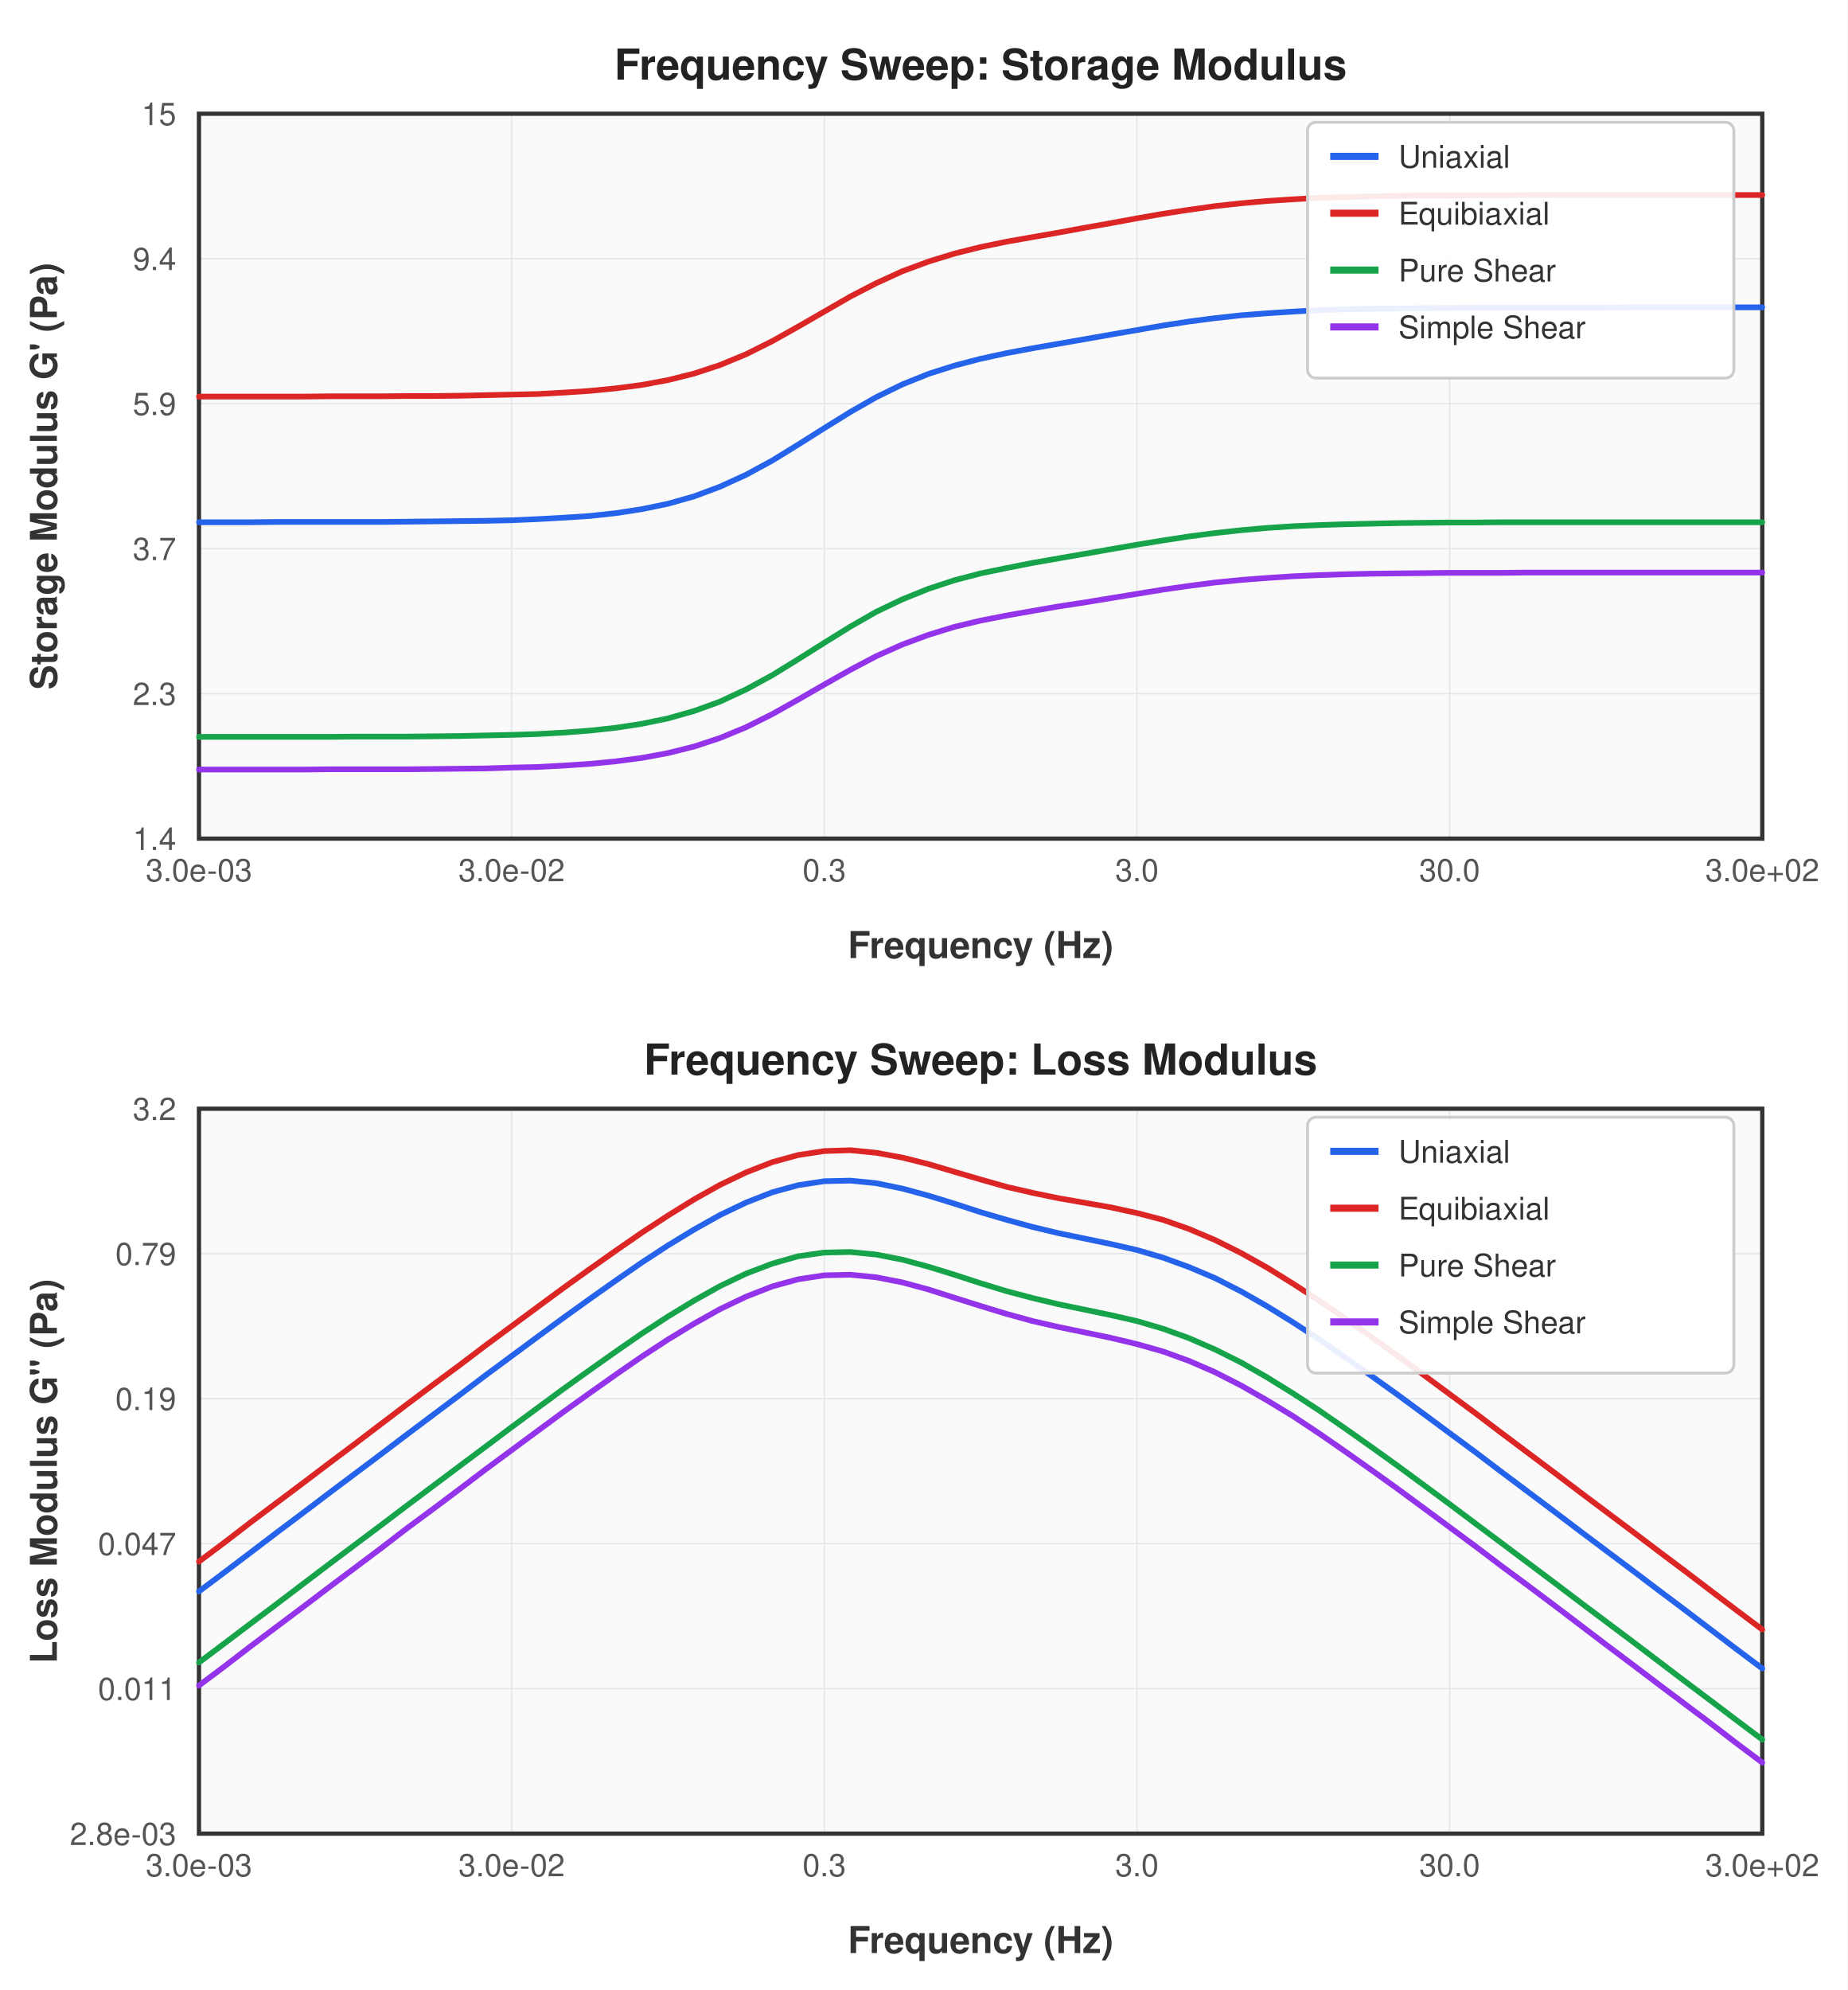
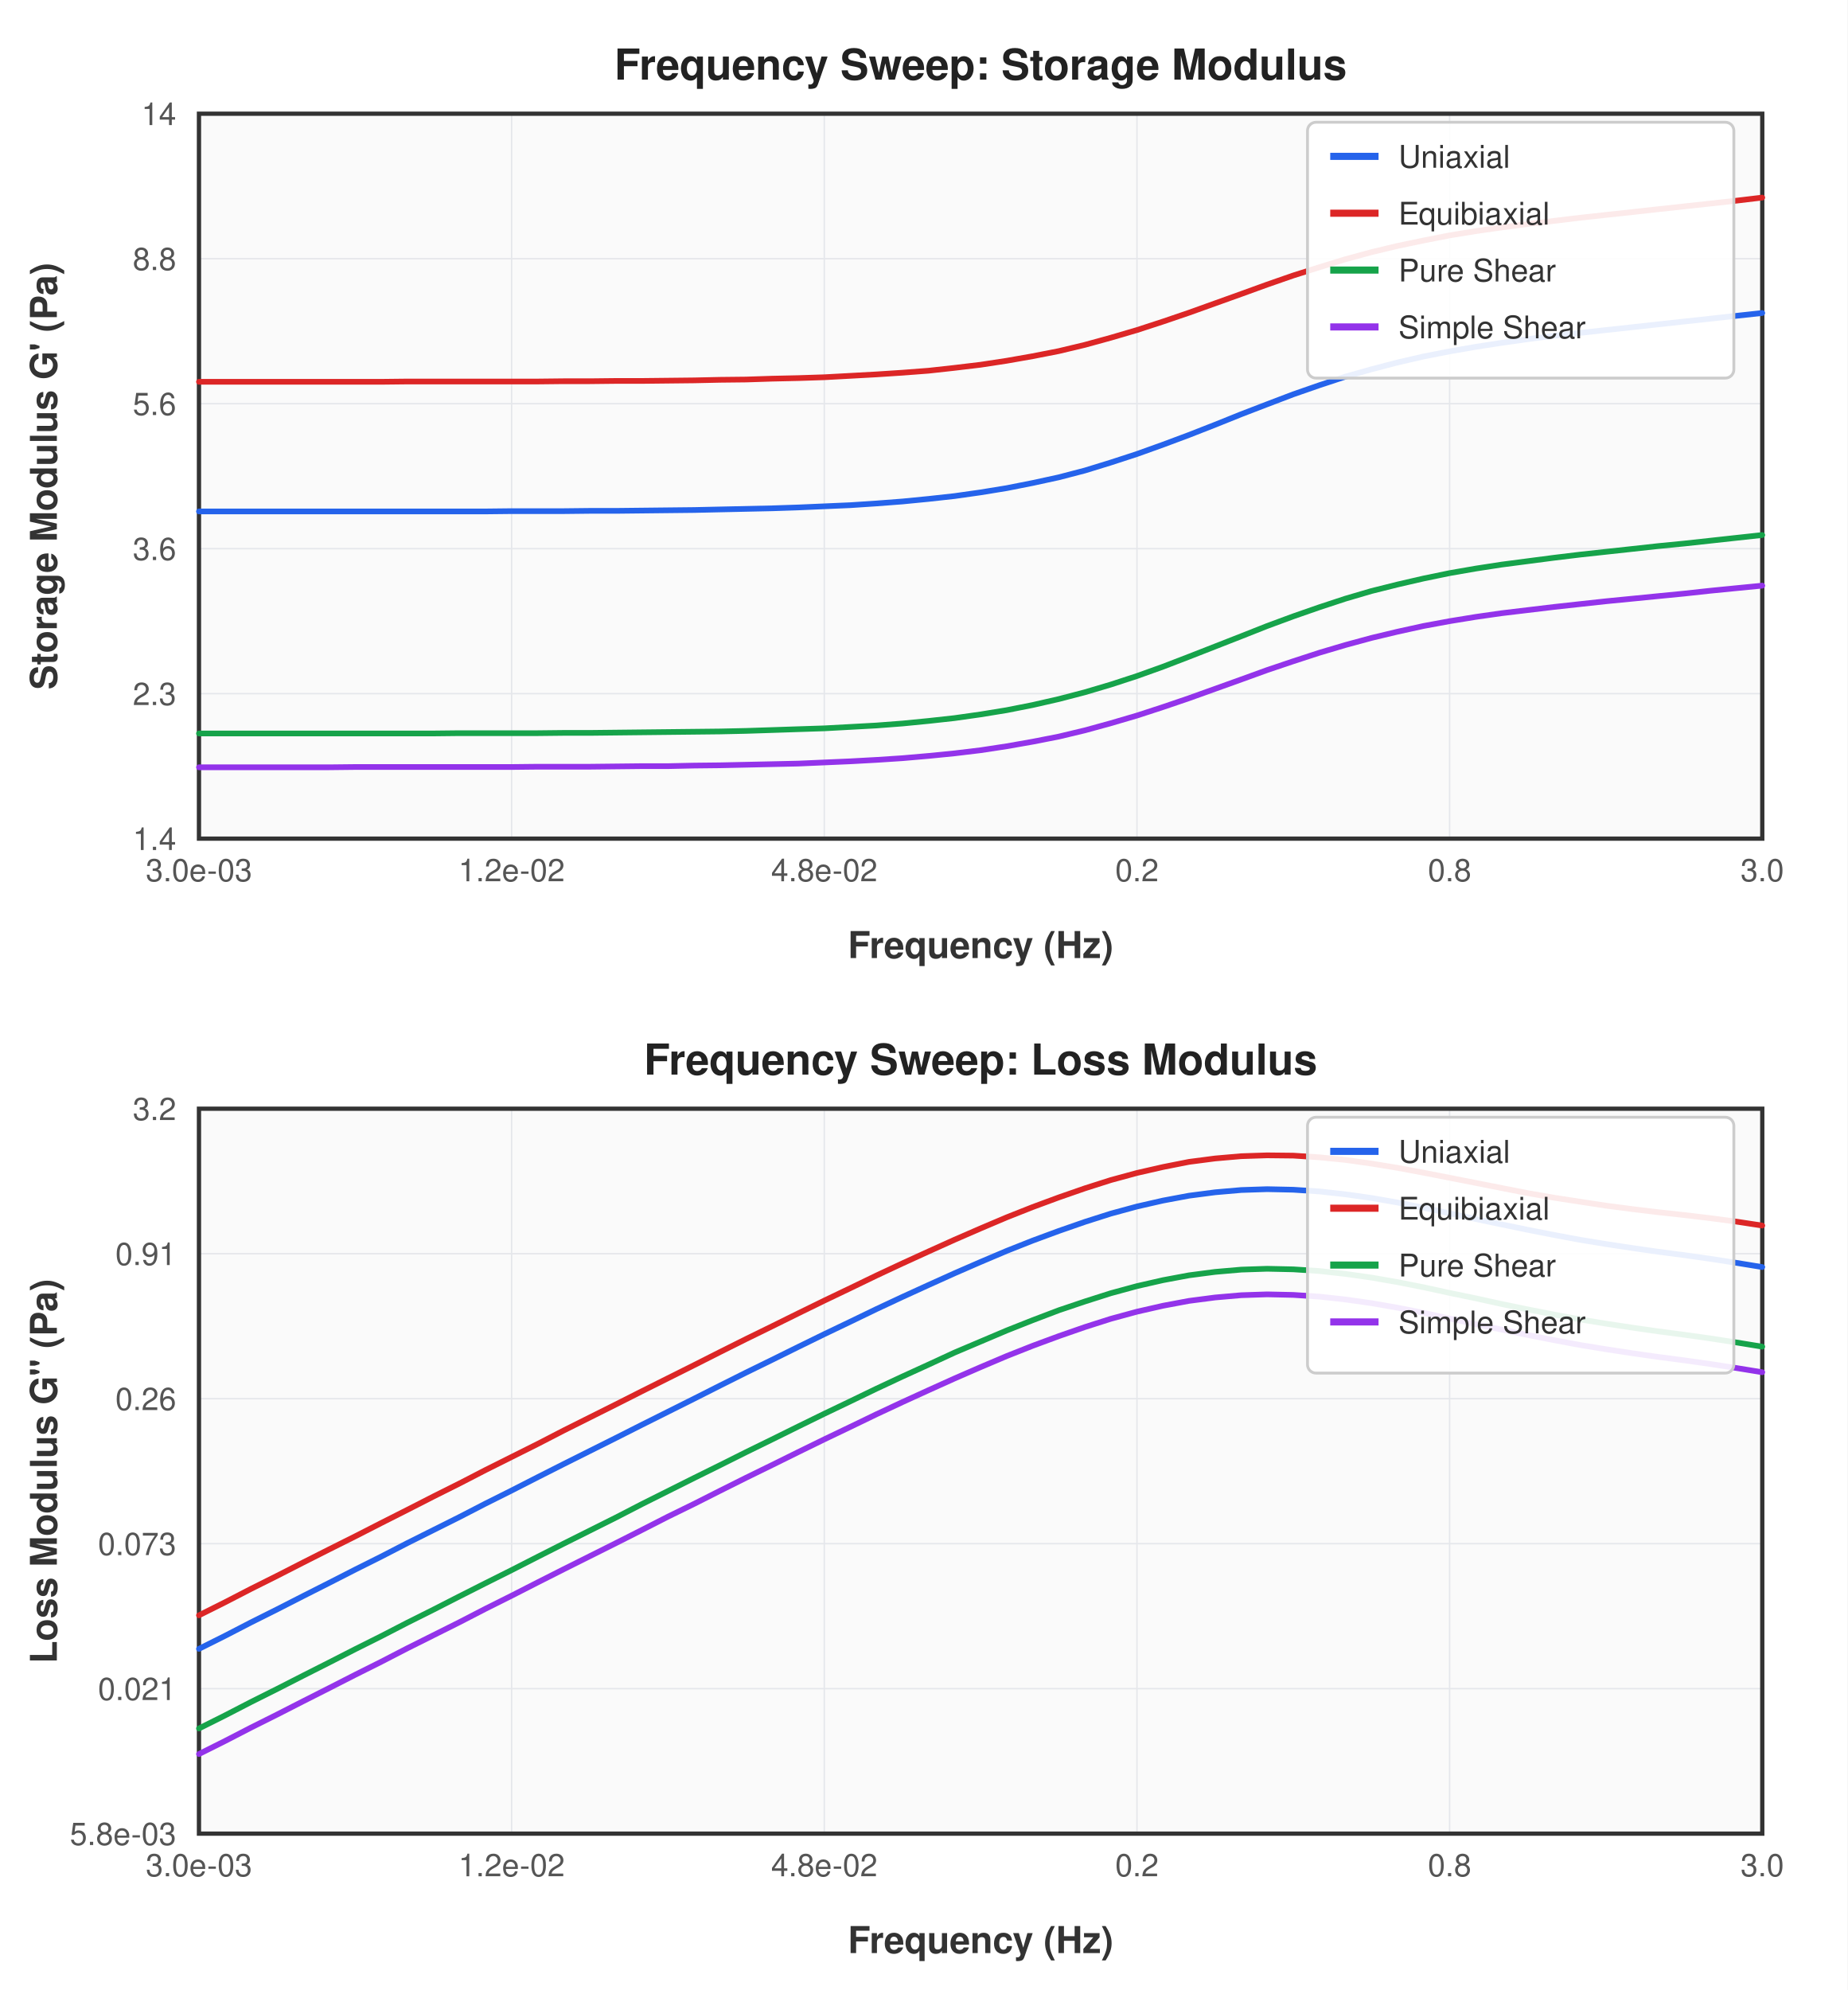
<svg xmlns="http://www.w3.org/2000/svg" viewBox="0 0 650 700" width="650" height="700">
  <rect width="650" height="700" fill="white" />
  <g transform="translate(0,0)">
    <rect x="70" y="40" width="550" height="255" fill="#fafafa" stroke="#ccc" stroke-width="1" />
    <line x1="70.0" y1="40" x2="70.0" y2="295" stroke="#e5e7eb" stroke-width="0.5" />
    <text x="70.0" y="310" text-anchor="middle" font-size="11" fill="#555" font-family="Helvetica,Arial,sans-serif">3.0e-03</text>
    <line x1="180.0" y1="40" x2="180.0" y2="295" stroke="#e5e7eb" stroke-width="0.5" />
-     <text x="180.0" y="310" text-anchor="middle" font-size="11" fill="#555" font-family="Helvetica,Arial,sans-serif">3.0e-02</text>
+     <text x="180.0" y="310" text-anchor="middle" font-size="11" fill="#555" font-family="Helvetica,Arial,sans-serif">1.2e-02</text>
    <line x1="290.0" y1="40" x2="290.0" y2="295" stroke="#e5e7eb" stroke-width="0.5" />
-     <text x="290.0" y="310" text-anchor="middle" font-size="11" fill="#555" font-family="Helvetica,Arial,sans-serif">0.3</text>
+     <text x="290.0" y="310" text-anchor="middle" font-size="11" fill="#555" font-family="Helvetica,Arial,sans-serif">4.8e-02</text>
    <line x1="400.0" y1="40" x2="400.0" y2="295" stroke="#e5e7eb" stroke-width="0.5" />
-     <text x="400.0" y="310" text-anchor="middle" font-size="11" fill="#555" font-family="Helvetica,Arial,sans-serif">3.0</text>
+     <text x="400.0" y="310" text-anchor="middle" font-size="11" fill="#555" font-family="Helvetica,Arial,sans-serif">0.2</text>
    <line x1="510.0" y1="40" x2="510.0" y2="295" stroke="#e5e7eb" stroke-width="0.5" />
-     <text x="510.0" y="310" text-anchor="middle" font-size="11" fill="#555" font-family="Helvetica,Arial,sans-serif">30.0</text>
+     <text x="510.0" y="310" text-anchor="middle" font-size="11" fill="#555" font-family="Helvetica,Arial,sans-serif">0.8</text>
    <line x1="620.0" y1="40" x2="620.0" y2="295" stroke="#e5e7eb" stroke-width="0.5" />
-     <text x="620.0" y="310" text-anchor="middle" font-size="11" fill="#555" font-family="Helvetica,Arial,sans-serif">3.0e+02</text>
+     <text x="620.0" y="310" text-anchor="middle" font-size="11" fill="#555" font-family="Helvetica,Arial,sans-serif">3.0</text>
    <line x1="70" y1="295.0" x2="620" y2="295.0" stroke="#e5e7eb" stroke-width="0.5" />
    <text x="62" y="299.0" text-anchor="end" font-size="11" fill="#555" font-family="Helvetica,Arial,sans-serif">1.4</text>
    <line x1="70" y1="244.0" x2="620" y2="244.0" stroke="#e5e7eb" stroke-width="0.5" />
    <text x="62" y="248.0" text-anchor="end" font-size="11" fill="#555" font-family="Helvetica,Arial,sans-serif">2.3</text>
    <line x1="70" y1="193.0" x2="620" y2="193.0" stroke="#e5e7eb" stroke-width="0.5" />
-     <text x="62" y="197.0" text-anchor="end" font-size="11" fill="#555" font-family="Helvetica,Arial,sans-serif">3.7</text>
+     <text x="62" y="197.0" text-anchor="end" font-size="11" fill="#555" font-family="Helvetica,Arial,sans-serif">3.6</text>
    <line x1="70" y1="142.0" x2="620" y2="142.0" stroke="#e5e7eb" stroke-width="0.5" />
-     <text x="62" y="146.0" text-anchor="end" font-size="11" fill="#555" font-family="Helvetica,Arial,sans-serif">5.9</text>
+     <text x="62" y="146.0" text-anchor="end" font-size="11" fill="#555" font-family="Helvetica,Arial,sans-serif">5.6</text>
    <line x1="70" y1="91.0" x2="620" y2="91.0" stroke="#e5e7eb" stroke-width="0.5" />
-     <text x="62" y="95.0" text-anchor="end" font-size="11" fill="#555" font-family="Helvetica,Arial,sans-serif">9.4</text>
+     <text x="62" y="95.0" text-anchor="end" font-size="11" fill="#555" font-family="Helvetica,Arial,sans-serif">8.8</text>
    <line x1="70" y1="40.0" x2="620" y2="40.0" stroke="#e5e7eb" stroke-width="0.5" />
-     <text x="62" y="44.0" text-anchor="end" font-size="11" fill="#555" font-family="Helvetica,Arial,sans-serif">15</text>
+     <text x="62" y="44.0" text-anchor="end" font-size="11" fill="#555" font-family="Helvetica,Arial,sans-serif">14</text>
    <rect x="70" y="40" width="550" height="255" fill="none" stroke="#333" stroke-width="1.5" />
    <text x="345.0" y="337" text-anchor="middle" font-size="13" font-weight="bold" fill="#333" font-family="Helvetica,Arial,sans-serif">Frequency (Hz)</text>
    <text x="20" y="167.5" text-anchor="middle" font-size="13" font-weight="bold" fill="#333" font-family="Helvetica,Arial,sans-serif" transform="rotate(-90,20,167.5)">Storage Modulus G' (Pa)</text>
    <text x="345.0" y="28" text-anchor="middle" font-size="15" font-weight="bold" fill="#222" font-family="Helvetica,Arial,sans-serif">Frequency Sweep: Storage Modulus</text>
-     <polyline points="70.0,183.7 79.2,183.7 88.3,183.7 97.5,183.6 106.7,183.6 115.8,183.6 125.0,183.6 134.2,183.6 143.3,183.5 152.5,183.4 161.7,183.3 170.8,183.2 180.0,183.0 189.2,182.6 198.3,182.1 207.5,181.5 216.7,180.5 225.8,179.1 235.0,177.2 244.2,174.6 253.3,171.2 262.5,167.0 271.7,162.0 280.8,156.4 290.0,150.6 299.2,144.9 308.3,139.7 317.5,135.2 326.7,131.5 335.8,128.6 345.0,126.2 354.2,124.2 363.3,122.5 372.5,120.9 381.7,119.3 390.8,117.7 400.0,116.1 409.2,114.5 418.3,113.1 427.5,111.9 436.7,110.9 445.8,110.2 455.0,109.6 464.2,109.1 473.3,108.8 482.5,108.6 491.7,108.5 500.8,108.4 510.0,108.3 519.2,108.2 528.3,108.2 537.5,108.2 546.7,108.2 555.8,108.2 565.0,108.2 574.2,108.1 583.3,108.1 592.5,108.1 601.7,108.1 610.8,108.1 620.0,108.1" fill="none" stroke="#2563eb" stroke-width="2" stroke-linecap="round" stroke-linejoin="round" />
-     <polyline points="70.0,139.5 79.2,139.5 88.3,139.5 97.5,139.5 106.7,139.5 115.8,139.4 125.0,139.4 134.2,139.4 143.3,139.3 152.5,139.3 161.7,139.2 170.8,139.0 180.0,138.8 189.2,138.6 198.3,138.1 207.5,137.5 216.7,136.6 225.8,135.4 235.0,133.7 244.2,131.4 253.3,128.4 262.5,124.6 271.7,120.0 280.8,114.9 290.0,109.6 299.2,104.3 308.3,99.6 317.5,95.4 326.7,92.0 335.8,89.2 345.0,86.9 354.2,85.0 363.3,83.4 372.5,81.8 381.7,80.1 390.8,78.5 400.0,76.8 409.2,75.2 418.3,73.8 427.5,72.5 436.7,71.5 445.8,70.7 455.0,70.1 464.2,69.6 473.3,69.3 482.5,69.1 491.7,68.9 500.8,68.8 510.0,68.8 519.2,68.7 528.3,68.7 537.5,68.6 546.7,68.6 555.8,68.6 565.0,68.6 574.2,68.6 583.3,68.6 592.5,68.6 601.7,68.6 610.8,68.6 620.0,68.6" fill="none" stroke="#dc2626" stroke-width="2" stroke-linecap="round" stroke-linejoin="round" />
-     <polyline points="70.0,259.2 79.2,259.2 88.3,259.2 97.5,259.2 106.7,259.2 115.8,259.2 125.0,259.1 134.2,259.1 143.3,259.1 152.5,259.0 161.7,258.9 170.8,258.7 180.0,258.5 189.2,258.2 198.3,257.7 207.5,257.0 216.7,256.0 225.8,254.6 235.0,252.7 244.2,250.1 253.3,246.8 262.5,242.5 271.7,237.5 280.8,231.9 290.0,226.1 299.2,220.4 308.3,215.2 317.5,210.8 326.7,207.1 335.8,204.1 345.0,201.7 354.2,199.8 363.3,198.0 372.5,196.4 381.7,194.8 390.8,193.2 400.0,191.6 409.2,190.1 418.3,188.7 427.5,187.5 436.7,186.5 445.8,185.7 455.0,185.1 464.2,184.7 473.3,184.4 482.5,184.2 491.7,184.0 500.8,183.9 510.0,183.8 519.2,183.8 528.3,183.7 537.5,183.7 546.7,183.7 555.8,183.7 565.0,183.7 574.2,183.7 583.3,183.7 592.5,183.7 601.7,183.7 610.8,183.7 620.0,183.7" fill="none" stroke="#16a34a" stroke-width="2" stroke-linecap="round" stroke-linejoin="round" />
-     <polyline points="70.0,270.7 79.2,270.7 88.3,270.7 97.5,270.7 106.7,270.7 115.8,270.6 125.0,270.6 134.2,270.6 143.3,270.6 152.5,270.5 161.7,270.4 170.8,270.3 180.0,270.0 189.2,269.8 198.3,269.3 207.5,268.7 216.7,267.8 225.8,266.6 235.0,264.9 244.2,262.6 253.3,259.6 262.5,255.8 271.7,251.2 280.8,246.1 290.0,240.8 299.2,235.6 308.3,230.8 317.5,226.7 326.7,223.3 335.8,220.5 345.0,218.3 354.2,216.5 363.3,214.9 372.5,213.3 381.7,211.9 390.8,210.4 400.0,208.9 409.2,207.4 418.3,206.1 427.5,204.9 436.7,204.0 445.8,203.3 455.0,202.7 464.2,202.3 473.3,202.0 482.5,201.8 491.7,201.7 500.8,201.6 510.0,201.5 519.2,201.5 528.3,201.5 537.5,201.4 546.7,201.4 555.8,201.4 565.0,201.4 574.2,201.4 583.3,201.4 592.5,201.4 601.7,201.4 610.8,201.4 620.0,201.4" fill="none" stroke="#9333ea" stroke-width="2" stroke-linecap="round" stroke-linejoin="round" />
+     <polyline points="70.0,179.9 79.2,179.9 88.3,179.9 97.5,179.9 106.7,179.9 115.8,179.9 125.0,179.9 134.2,179.9 143.3,179.9 152.5,179.9 161.7,179.9 170.8,179.9 180.0,179.8 189.2,179.8 198.3,179.8 207.5,179.7 216.7,179.7 225.8,179.6 235.0,179.5 244.2,179.4 253.3,179.2 262.5,179.0 271.7,178.8 280.8,178.5 290.0,178.1 299.2,177.7 308.3,177.1 317.5,176.4 326.7,175.5 335.8,174.5 345.0,173.2 354.2,171.7 363.3,169.9 372.5,167.9 381.7,165.5 390.8,162.7 400.0,159.7 409.2,156.4 418.3,153.0 427.5,149.4 436.7,145.7 445.8,142.2 455.0,138.7 464.2,135.5 473.3,132.5 482.5,129.9 491.7,127.5 500.8,125.4 510.0,123.6 519.2,122.0 528.3,120.6 537.5,119.3 546.7,118.1 555.8,117.1 565.0,116.1 574.2,115.1 583.3,114.1 592.5,113.1 601.7,112.1 610.8,111.1 620.0,110.1" fill="none" stroke="#2563eb" stroke-width="2" stroke-linecap="round" stroke-linejoin="round" />
+     <polyline points="70.0,134.3 79.2,134.3 88.3,134.3 97.5,134.3 106.7,134.3 115.8,134.3 125.0,134.3 134.2,134.3 143.3,134.2 152.5,134.2 161.7,134.2 170.8,134.2 180.0,134.2 189.2,134.2 198.3,134.1 207.5,134.1 216.7,134.0 225.8,134.0 235.0,133.9 244.2,133.8 253.3,133.6 262.5,133.5 271.7,133.2 280.8,133.0 290.0,132.7 299.2,132.2 308.3,131.7 317.5,131.1 326.7,130.4 335.8,129.4 345.0,128.3 354.2,126.9 363.3,125.3 372.5,123.5 381.7,121.3 390.8,118.8 400.0,116.1 409.2,113.1 418.3,110.0 427.5,106.7 436.7,103.4 445.8,100.1 455.0,96.9 464.2,94.0 473.3,91.2 482.5,88.7 491.7,86.5 500.8,84.6 510.0,82.8 519.2,81.3 528.3,80.0 537.5,78.8 546.7,77.7 555.8,76.6 565.0,75.6 574.2,74.6 583.3,73.6 592.5,72.6 601.7,71.6 610.8,70.6 620.0,69.5" fill="none" stroke="#dc2626" stroke-width="2" stroke-linecap="round" stroke-linejoin="round" />
+     <polyline points="70.0,258.0 79.2,258.0 88.3,258.0 97.5,258.0 106.7,258.0 115.8,258.0 125.0,258.0 134.2,258.0 143.3,258.0 152.5,258.0 161.7,257.9 170.8,257.9 180.0,257.9 189.2,257.9 198.3,257.8 207.5,257.8 216.7,257.7 225.8,257.6 235.0,257.5 244.2,257.4 253.3,257.3 262.5,257.1 271.7,256.8 280.8,256.5 290.0,256.2 299.2,255.7 308.3,255.2 317.5,254.5 326.7,253.6 335.8,252.6 345.0,251.3 354.2,249.8 363.3,248.0 372.5,245.9 381.7,243.5 390.8,240.8 400.0,237.8 409.2,234.5 418.3,231.0 427.5,227.4 436.7,223.8 445.8,220.2 455.0,216.8 464.2,213.6 473.3,210.6 482.5,207.9 491.7,205.6 500.8,203.5 510.0,201.6 519.2,200.0 528.3,198.6 537.5,197.4 546.7,196.2 555.8,195.1 565.0,194.1 574.2,193.1 583.3,192.1 592.5,191.2 601.7,190.2 610.8,189.2 620.0,188.2" fill="none" stroke="#16a34a" stroke-width="2" stroke-linecap="round" stroke-linejoin="round" />
+     <polyline points="70.0,269.9 79.2,269.9 88.3,269.9 97.5,269.9 106.7,269.9 115.8,269.9 125.0,269.8 134.2,269.8 143.3,269.8 152.5,269.8 161.7,269.8 170.8,269.8 180.0,269.8 189.2,269.7 198.3,269.7 207.5,269.7 216.7,269.6 225.8,269.5 235.0,269.5 244.2,269.3 253.3,269.2 262.5,269.0 271.7,268.8 280.8,268.6 290.0,268.2 299.2,267.8 308.3,267.3 317.5,266.7 326.7,265.9 335.8,265.0 345.0,263.9 354.2,262.5 363.3,260.9 372.5,259.1 381.7,256.9 390.8,254.4 400.0,251.7 409.2,248.7 418.3,245.6 427.5,242.3 436.7,239.0 445.8,235.7 455.0,232.6 464.2,229.6 473.3,226.9 482.5,224.4 491.7,222.2 500.8,220.2 510.0,218.5 519.2,217.0 528.3,215.7 537.5,214.6 546.7,213.5 555.8,212.5 565.0,211.5 574.2,210.6 583.3,209.7 592.5,208.8 601.7,207.8 610.8,206.9 620.0,206.0" fill="none" stroke="#9333ea" stroke-width="2" stroke-linecap="round" stroke-linejoin="round" />
    <rect x="460" y="43" width="150" height="90" fill="white" fill-opacity="0.9" stroke="#ccc" rx="3" />
    <line x1="468" y1="55" x2="485" y2="55" stroke="#2563eb" stroke-width="2.5" />
    <text x="492" y="59" font-size="11" fill="#333" font-family="Helvetica,Arial,sans-serif">Uniaxial</text>
    <line x1="468" y1="75" x2="485" y2="75" stroke="#dc2626" stroke-width="2.5" />
    <text x="492" y="79" font-size="11" fill="#333" font-family="Helvetica,Arial,sans-serif">Equibiaxial</text>
    <line x1="468" y1="95" x2="485" y2="95" stroke="#16a34a" stroke-width="2.5" />
    <text x="492" y="99" font-size="11" fill="#333" font-family="Helvetica,Arial,sans-serif">Pure Shear</text>
    <line x1="468" y1="115" x2="485" y2="115" stroke="#9333ea" stroke-width="2.5" />
    <text x="492" y="119" font-size="11" fill="#333" font-family="Helvetica,Arial,sans-serif">Simple Shear</text>
  </g>
  <g transform="translate(0,350)">
    <rect x="70" y="40" width="550" height="255" fill="#fafafa" stroke="#ccc" stroke-width="1" />
    <line x1="70.0" y1="40" x2="70.0" y2="295" stroke="#e5e7eb" stroke-width="0.5" />
    <text x="70.0" y="310" text-anchor="middle" font-size="11" fill="#555" font-family="Helvetica,Arial,sans-serif">3.0e-03</text>
    <line x1="180.0" y1="40" x2="180.0" y2="295" stroke="#e5e7eb" stroke-width="0.5" />
-     <text x="180.0" y="310" text-anchor="middle" font-size="11" fill="#555" font-family="Helvetica,Arial,sans-serif">3.0e-02</text>
+     <text x="180.0" y="310" text-anchor="middle" font-size="11" fill="#555" font-family="Helvetica,Arial,sans-serif">1.2e-02</text>
    <line x1="290.0" y1="40" x2="290.0" y2="295" stroke="#e5e7eb" stroke-width="0.5" />
-     <text x="290.0" y="310" text-anchor="middle" font-size="11" fill="#555" font-family="Helvetica,Arial,sans-serif">0.3</text>
+     <text x="290.0" y="310" text-anchor="middle" font-size="11" fill="#555" font-family="Helvetica,Arial,sans-serif">4.8e-02</text>
    <line x1="400.0" y1="40" x2="400.0" y2="295" stroke="#e5e7eb" stroke-width="0.5" />
-     <text x="400.0" y="310" text-anchor="middle" font-size="11" fill="#555" font-family="Helvetica,Arial,sans-serif">3.0</text>
+     <text x="400.0" y="310" text-anchor="middle" font-size="11" fill="#555" font-family="Helvetica,Arial,sans-serif">0.2</text>
    <line x1="510.0" y1="40" x2="510.0" y2="295" stroke="#e5e7eb" stroke-width="0.5" />
-     <text x="510.0" y="310" text-anchor="middle" font-size="11" fill="#555" font-family="Helvetica,Arial,sans-serif">30.0</text>
+     <text x="510.0" y="310" text-anchor="middle" font-size="11" fill="#555" font-family="Helvetica,Arial,sans-serif">0.8</text>
    <line x1="620.0" y1="40" x2="620.0" y2="295" stroke="#e5e7eb" stroke-width="0.5" />
-     <text x="620.0" y="310" text-anchor="middle" font-size="11" fill="#555" font-family="Helvetica,Arial,sans-serif">3.0e+02</text>
+     <text x="620.0" y="310" text-anchor="middle" font-size="11" fill="#555" font-family="Helvetica,Arial,sans-serif">3.0</text>
    <line x1="70" y1="295.0" x2="620" y2="295.0" stroke="#e5e7eb" stroke-width="0.5" />
-     <text x="62" y="299.0" text-anchor="end" font-size="11" fill="#555" font-family="Helvetica,Arial,sans-serif">2.8e-03</text>
+     <text x="62" y="299.0" text-anchor="end" font-size="11" fill="#555" font-family="Helvetica,Arial,sans-serif">5.8e-03</text>
    <line x1="70" y1="244.0" x2="620" y2="244.0" stroke="#e5e7eb" stroke-width="0.5" />
-     <text x="62" y="248.0" text-anchor="end" font-size="11" fill="#555" font-family="Helvetica,Arial,sans-serif">0.011</text>
+     <text x="62" y="248.0" text-anchor="end" font-size="11" fill="#555" font-family="Helvetica,Arial,sans-serif">0.021</text>
    <line x1="70" y1="193.0" x2="620" y2="193.0" stroke="#e5e7eb" stroke-width="0.5" />
-     <text x="62" y="197.0" text-anchor="end" font-size="11" fill="#555" font-family="Helvetica,Arial,sans-serif">0.047</text>
+     <text x="62" y="197.0" text-anchor="end" font-size="11" fill="#555" font-family="Helvetica,Arial,sans-serif">0.073</text>
    <line x1="70" y1="142.0" x2="620" y2="142.0" stroke="#e5e7eb" stroke-width="0.5" />
-     <text x="62" y="146.0" text-anchor="end" font-size="11" fill="#555" font-family="Helvetica,Arial,sans-serif">0.19</text>
+     <text x="62" y="146.0" text-anchor="end" font-size="11" fill="#555" font-family="Helvetica,Arial,sans-serif">0.26</text>
    <line x1="70" y1="91.0" x2="620" y2="91.0" stroke="#e5e7eb" stroke-width="0.5" />
-     <text x="62" y="95.0" text-anchor="end" font-size="11" fill="#555" font-family="Helvetica,Arial,sans-serif">0.79</text>
+     <text x="62" y="95.0" text-anchor="end" font-size="11" fill="#555" font-family="Helvetica,Arial,sans-serif">0.91</text>
    <line x1="70" y1="40.0" x2="620" y2="40.0" stroke="#e5e7eb" stroke-width="0.5" />
    <text x="62" y="44.0" text-anchor="end" font-size="11" fill="#555" font-family="Helvetica,Arial,sans-serif">3.2</text>
    <rect x="70" y="40" width="550" height="255" fill="none" stroke="#333" stroke-width="1.5" />
    <text x="345.0" y="337" text-anchor="middle" font-size="13" font-weight="bold" fill="#333" font-family="Helvetica,Arial,sans-serif">Frequency (Hz)</text>
    <text x="20" y="167.5" text-anchor="middle" font-size="13" font-weight="bold" fill="#333" font-family="Helvetica,Arial,sans-serif" transform="rotate(-90,20,167.5)">Loss Modulus G'' (Pa)</text>
    <text x="345.0" y="28" text-anchor="middle" font-size="15" font-weight="bold" fill="#222" font-family="Helvetica,Arial,sans-serif">Frequency Sweep: Loss Modulus</text>
-     <polyline points="70.0,209.8 79.2,202.9 88.3,196.0 97.5,189.0 106.7,182.1 115.8,175.2 125.0,168.3 134.2,161.4 143.3,154.5 152.5,147.6 161.7,140.7 170.8,133.8 180.0,127.0 189.2,120.2 198.3,113.5 207.5,106.9 216.7,100.4 225.8,94.1 235.0,88.1 244.2,82.5 253.3,77.4 262.5,73.0 271.7,69.4 280.8,66.9 290.0,65.5 299.2,65.3 308.3,66.2 317.5,68.1 326.7,70.6 335.8,73.4 345.0,76.4 354.2,79.1 363.3,81.6 372.5,83.8 381.7,85.7 390.8,87.6 400.0,89.7 409.2,92.4 418.3,95.7 427.5,99.6 436.7,104.3 445.8,109.5 455.0,115.2 464.2,121.2 473.3,127.5 482.5,134.0 491.7,140.6 500.8,147.3 510.0,154.1 519.2,160.9 528.3,167.8 537.5,174.7 546.7,181.6 555.8,188.5 565.0,195.4 574.2,202.3 583.3,209.2 592.5,216.1 601.7,223.1 610.8,230.0 620.0,236.9" fill="none" stroke="#2563eb" stroke-width="2" stroke-linecap="round" stroke-linejoin="round" />
-     <polyline points="70.0,199.3 79.2,192.4 88.3,185.4 97.5,178.5 106.7,171.6 115.8,164.7 125.0,157.8 134.2,150.8 143.3,143.9 152.5,137.0 161.7,130.2 170.8,123.3 180.0,116.5 189.2,109.7 198.3,103.0 207.5,96.4 216.7,89.9 225.8,83.6 235.0,77.6 244.2,71.9 253.3,66.8 262.5,62.4 271.7,58.8 280.8,56.3 290.0,54.9 299.2,54.6 308.3,55.5 317.5,57.2 326.7,59.5 335.8,62.2 345.0,64.9 354.2,67.5 363.3,69.6 372.5,71.5 381.7,73.1 390.8,74.7 400.0,76.7 409.2,79.1 418.3,82.3 427.5,86.2 436.7,90.8 445.8,95.9 455.0,101.6 464.2,107.6 473.3,113.8 482.5,120.3 491.7,126.9 500.8,133.6 510.0,140.4 519.2,147.2 528.3,154.1 537.5,161.0 546.7,167.9 555.8,174.8 565.0,181.7 574.2,188.6 583.3,195.5 592.5,202.4 601.7,209.4 610.8,216.3 620.0,223.2" fill="none" stroke="#dc2626" stroke-width="2" stroke-linecap="round" stroke-linejoin="round" />
-     <polyline points="70.0,234.8 79.2,227.9 88.3,221.0 97.5,214.1 106.7,207.1 115.8,200.2 125.0,193.3 134.2,186.4 143.3,179.5 152.5,172.6 161.7,165.7 170.8,158.9 180.0,152.0 189.2,145.2 198.3,138.5 207.5,131.9 216.7,125.4 225.8,119.1 235.0,113.1 244.2,107.5 253.3,102.4 262.5,98.0 271.7,94.5 280.8,91.9 290.0,90.6 299.2,90.4 308.3,91.3 317.5,93.1 326.7,95.6 335.8,98.4 345.0,101.4 354.2,104.2 363.3,106.6 372.5,108.8 381.7,110.7 390.8,112.6 400.0,114.7 409.2,117.4 418.3,120.7 427.5,124.7 436.7,129.3 445.8,134.5 455.0,140.2 464.2,146.2 473.3,152.5 482.5,159.0 491.7,165.6 500.8,172.3 510.0,179.1 519.2,186.0 528.3,192.8 537.5,199.7 546.7,206.6 555.8,213.5 565.0,220.4 574.2,227.3 583.3,234.2 592.5,241.2 601.7,248.1 610.8,255.0 620.0,261.9" fill="none" stroke="#16a34a" stroke-width="2" stroke-linecap="round" stroke-linejoin="round" />
-     <polyline points="70.0,242.9 79.2,236.0 88.3,229.0 97.5,222.1 106.7,215.2 115.8,208.3 125.0,201.4 134.2,194.5 143.3,187.5 152.5,180.7 161.7,173.8 170.8,166.9 180.0,160.1 189.2,153.3 198.3,146.6 207.5,140.0 216.7,133.5 225.8,127.2 235.0,121.2 244.2,115.6 253.3,110.5 262.5,106.1 271.7,102.5 280.8,100.0 290.0,98.6 299.2,98.4 308.3,99.3 317.5,101.1 326.7,103.6 335.8,106.5 345.0,109.4 354.2,112.2 363.3,114.7 372.5,116.8 381.7,118.7 390.8,120.6 400.0,122.8 409.2,125.4 418.3,128.7 427.5,132.7 436.7,137.4 445.8,142.6 455.0,148.2 464.2,154.3 473.3,160.6 482.5,167.1 491.7,173.7 500.8,180.4 510.0,187.2 519.2,194.0 528.3,200.9 537.5,207.7 546.7,214.6 555.8,221.5 565.0,228.5 574.2,235.4 583.3,242.3 592.5,249.2 601.7,256.1 610.8,263.1 620.0,270.0" fill="none" stroke="#9333ea" stroke-width="2" stroke-linecap="round" stroke-linejoin="round" />
+     <polyline points="70.0,230.0 79.2,225.4 88.3,220.7 97.5,216.1 106.7,211.4 115.8,206.8 125.0,202.1 134.2,197.5 143.3,192.8 152.5,188.2 161.7,183.6 170.8,178.9 180.0,174.3 189.2,169.6 198.3,165.0 207.5,160.4 216.7,155.8 225.8,151.2 235.0,146.6 244.2,142.0 253.3,137.4 262.5,132.8 271.7,128.3 280.8,123.8 290.0,119.3 299.2,114.9 308.3,110.5 317.5,106.2 326.7,102.0 335.8,97.9 345.0,93.9 354.2,90.0 363.3,86.4 372.5,83.0 381.7,79.8 390.8,76.9 400.0,74.4 409.2,72.3 418.3,70.6 427.5,69.4 436.7,68.6 445.8,68.3 455.0,68.5 464.2,69.1 473.3,70.1 482.5,71.4 491.7,73.0 500.8,74.8 510.0,76.8 519.2,78.8 528.3,80.7 537.5,82.6 546.7,84.4 555.8,86.1 565.0,87.6 574.2,89.0 583.3,90.3 592.5,91.5 601.7,92.8 610.8,94.2 620.0,95.7" fill="none" stroke="#2563eb" stroke-width="2" stroke-linecap="round" stroke-linejoin="round" />
+     <polyline points="70.0,218.2 79.2,213.6 88.3,208.9 97.5,204.3 106.7,199.6 115.8,195.0 125.0,190.4 134.2,185.7 143.3,181.1 152.5,176.4 161.7,171.8 170.8,167.1 180.0,162.5 189.2,157.9 198.3,153.2 207.5,148.6 216.7,144.0 225.8,139.4 235.0,134.8 244.2,130.2 253.3,125.6 262.5,121.0 271.7,116.5 280.8,112.0 290.0,107.5 299.2,103.1 308.3,98.7 317.5,94.4 326.7,90.2 335.8,86.1 345.0,82.1 354.2,78.2 363.3,74.6 372.5,71.2 381.7,68.0 390.8,65.1 400.0,62.6 409.2,60.5 418.3,58.7 427.5,57.5 436.7,56.7 445.8,56.4 455.0,56.5 464.2,57.1 473.3,58.0 482.5,59.3 491.7,60.8 500.8,62.5 510.0,64.3 519.2,66.1 528.3,67.9 537.5,69.7 546.7,71.3 555.8,72.7 565.0,74.1 574.2,75.3 583.3,76.4 592.5,77.4 601.7,78.5 610.8,79.7 620.0,81.1" fill="none" stroke="#dc2626" stroke-width="2" stroke-linecap="round" stroke-linejoin="round" />
+     <polyline points="70.0,258.0 79.2,253.4 88.3,248.7 97.5,244.1 106.7,239.4 115.8,234.8 125.0,230.1 134.2,225.5 143.3,220.8 152.5,216.2 161.7,211.5 170.8,206.9 180.0,202.3 189.2,197.6 198.3,193.0 207.5,188.4 216.7,183.8 225.8,179.1 235.0,174.5 244.2,169.9 253.3,165.4 262.5,160.8 271.7,156.3 280.8,151.8 290.0,147.3 299.2,142.9 308.3,138.5 317.5,134.2 326.7,130.0 335.8,125.8 345.0,121.9 354.2,118.0 363.3,114.4 372.5,110.9 381.7,107.8 390.8,104.9 400.0,102.4 409.2,100.3 418.3,98.6 427.5,97.4 436.7,96.6 445.8,96.3 455.0,96.5 464.2,97.1 473.3,98.1 482.5,99.4 491.7,101.0 500.8,102.8 510.0,104.8 519.2,106.7 528.3,108.7 537.5,110.6 546.7,112.4 555.8,114.1 565.0,115.6 574.2,117.0 583.3,118.3 592.5,119.5 601.7,120.8 610.8,122.2 620.0,123.7" fill="none" stroke="#16a34a" stroke-width="2" stroke-linecap="round" stroke-linejoin="round" />
+     <polyline points="70.0,267.0 79.2,262.4 88.3,257.7 97.5,253.1 106.7,248.4 115.8,243.8 125.0,239.1 134.2,234.5 143.3,229.8 152.5,225.2 161.7,220.6 170.8,215.9 180.0,211.3 189.2,206.6 198.3,202.0 207.5,197.4 216.7,192.8 225.8,188.2 235.0,183.5 244.2,179.0 253.3,174.4 262.5,169.8 271.7,165.3 280.8,160.8 290.0,156.3 299.2,151.9 308.3,147.5 317.5,143.2 326.7,139.0 335.8,134.9 345.0,130.9 354.2,127.0 363.3,123.4 372.5,120.0 381.7,116.8 390.8,113.9 400.0,111.4 409.2,109.3 418.3,107.6 427.5,106.4 436.7,105.6 445.8,105.3 455.0,105.5 464.2,106.1 473.3,107.1 482.5,108.4 491.7,110.0 500.8,111.8 510.0,113.8 519.2,115.8 528.3,117.7 537.5,119.6 546.7,121.4 555.8,123.1 565.0,124.6 574.2,126.0 583.3,127.3 592.5,128.5 601.7,129.8 610.8,131.2 620.0,132.7" fill="none" stroke="#9333ea" stroke-width="2" stroke-linecap="round" stroke-linejoin="round" />
    <rect x="460" y="43" width="150" height="90" fill="white" fill-opacity="0.9" stroke="#ccc" rx="3" />
    <line x1="468" y1="55" x2="485" y2="55" stroke="#2563eb" stroke-width="2.5" />
    <text x="492" y="59" font-size="11" fill="#333" font-family="Helvetica,Arial,sans-serif">Uniaxial</text>
    <line x1="468" y1="75" x2="485" y2="75" stroke="#dc2626" stroke-width="2.5" />
    <text x="492" y="79" font-size="11" fill="#333" font-family="Helvetica,Arial,sans-serif">Equibiaxial</text>
    <line x1="468" y1="95" x2="485" y2="95" stroke="#16a34a" stroke-width="2.5" />
    <text x="492" y="99" font-size="11" fill="#333" font-family="Helvetica,Arial,sans-serif">Pure Shear</text>
    <line x1="468" y1="115" x2="485" y2="115" stroke="#9333ea" stroke-width="2.5" />
    <text x="492" y="119" font-size="11" fill="#333" font-family="Helvetica,Arial,sans-serif">Simple Shear</text>
  </g>
</svg>
